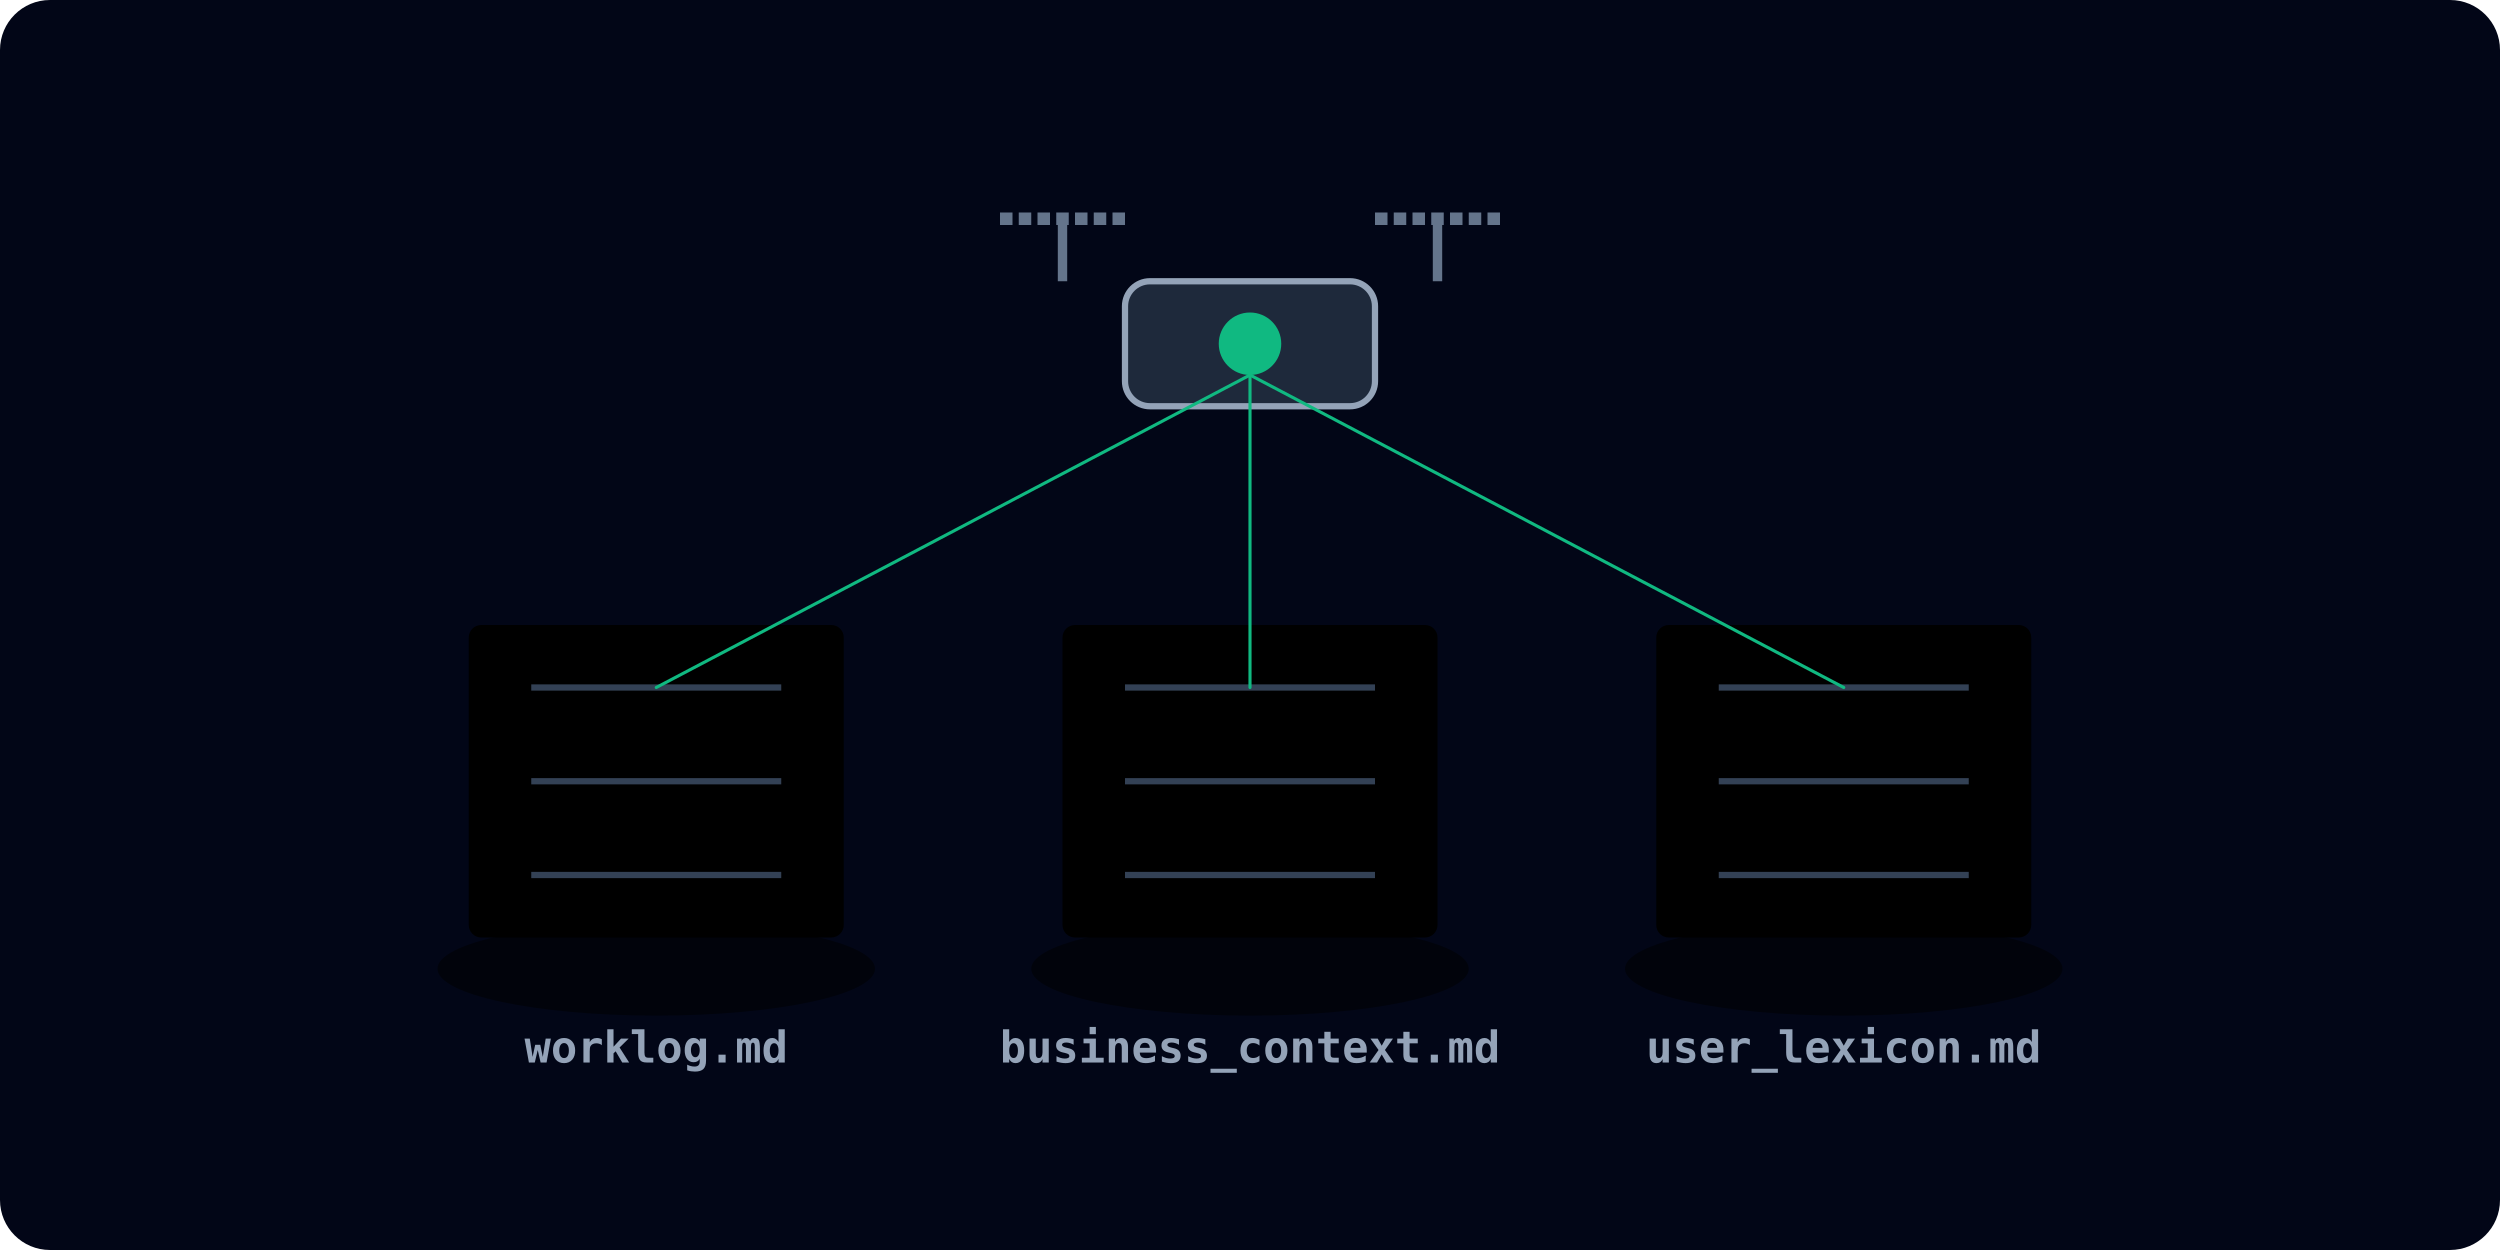
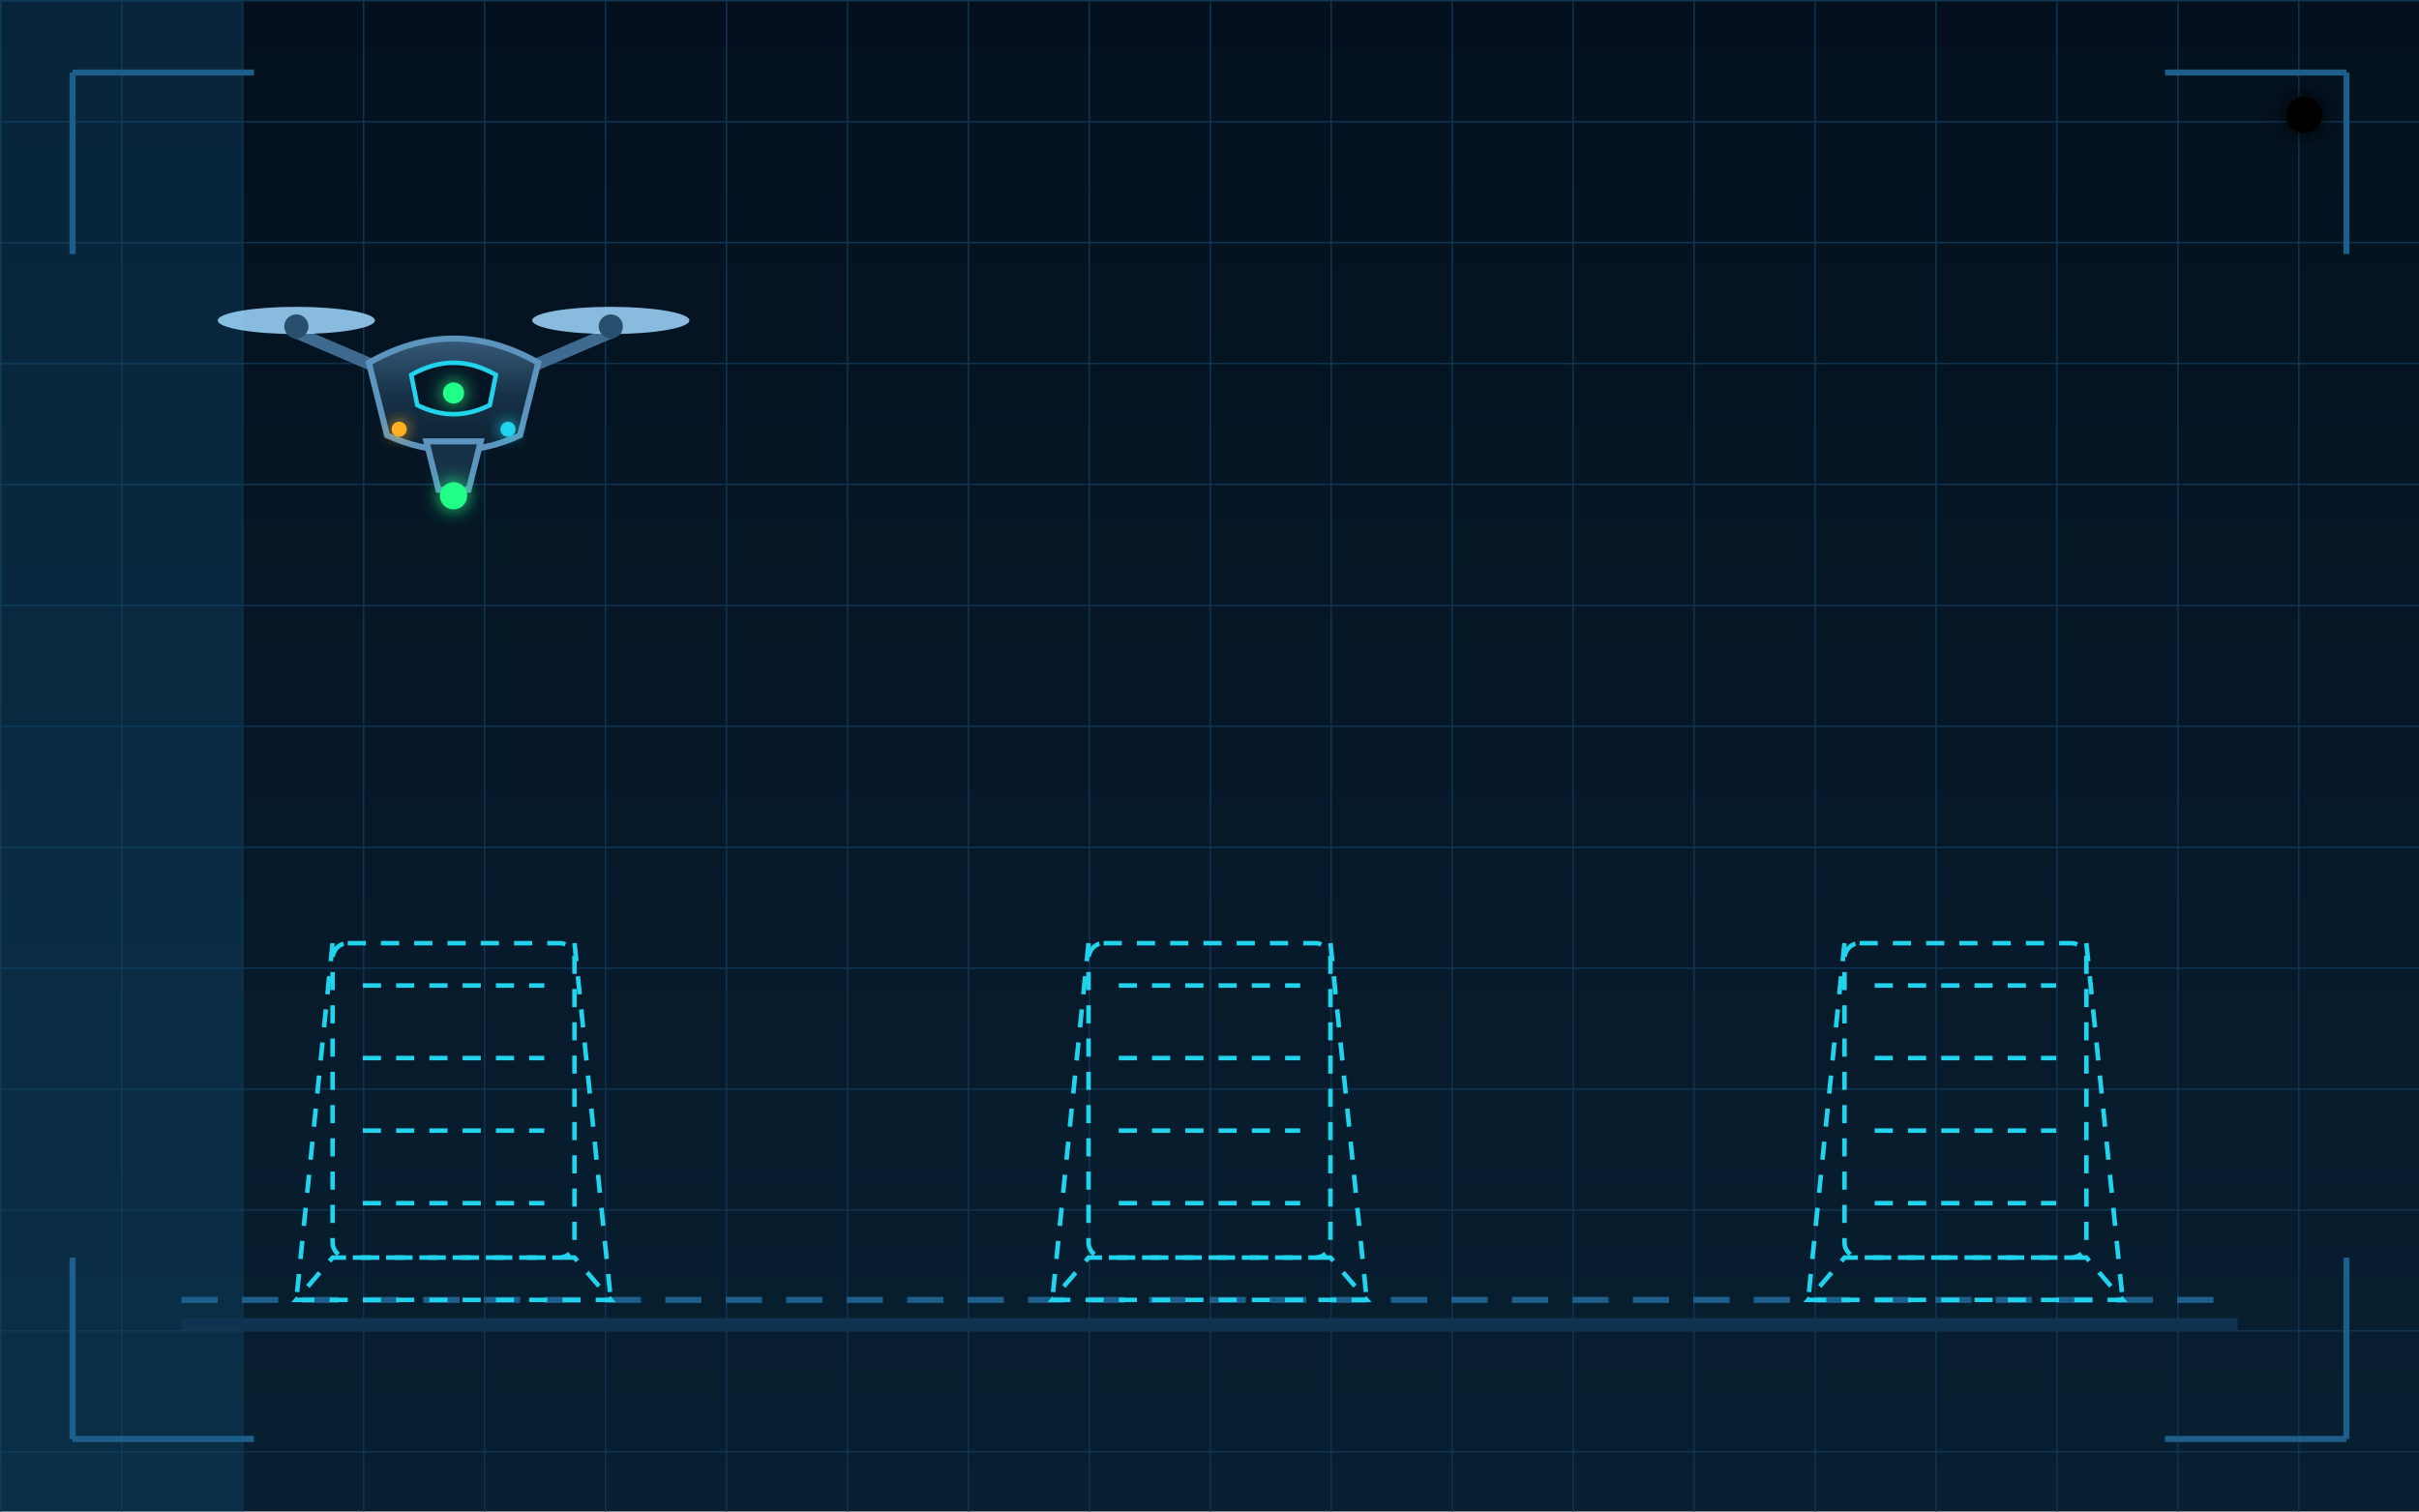
- <svg xmlns="http://www.w3.org/2000/svg" viewBox="0 0 800 400" width="100%" height="100%">
+ <svg xmlns="http://www.w3.org/2000/svg" viewBox="0 0 800 500" role="img" aria-label="OS Scaffolding">
+   <style>
+     /* Master build: 12s. drone visits pedestal 1 → 2 → 3, materializing racks */
+     .drone { animation: droneRoute 12s ease-in-out infinite; }
+     @keyframes droneRoute {
+       0%,22%  { transform: translateX(0); }
+       30%,52% { transform: translateX(250px); }
+       60%,88% { transform: translateX(500px); }
+       100%    { transform: translateX(0); }
+     }
+     .drone-bob { animation: bob 1.6s ease-in-out infinite alternate; }
+     @keyframes bob { from { transform: translateY(0); } to { transform: translateY(-9px); } }
+     .rotor { transform-box: fill-box; transform-origin: center; animation: rotorSpin .18s linear infinite; }
+     @keyframes rotorSpin { from { transform: scaleX(1); } 50% { transform: scaleX(.15); } to { transform: scaleX(1); } }
+ 
+     .laser { transform-box: fill-box; transform-origin: top center; opacity: 0; }
+     .laser-1 { animation: fire1 12s linear infinite; }
+     .laser-2 { animation: fire2 12s linear infinite; }
+     .laser-3 { animation: fire3 12s linear infinite; }
+     @keyframes fire1 { 0%,6% {opacity:0; transform:scaleY(0);} 8%,20% {opacity:1; transform:scaleY(1);} 22%,100% {opacity:0; transform:scaleY(0);} }
+     @keyframes fire2 { 0%,32% {opacity:0; transform:scaleY(0);} 34%,50% {opacity:1; transform:scaleY(1);} 52%,100% {opacity:0; transform:scaleY(0);} }
+     @keyframes fire3 { 0%,62% {opacity:0; transform:scaleY(0);} 64%,84% {opacity:1; transform:scaleY(1);} 86%,100% {opacity:0; transform:scaleY(0);} }
+ 
+     .wire { fill: none; stroke: #22d3ee; stroke-width: 1.5; stroke-dasharray: 6 5;
+       animation: wirePulse 2s ease-in-out infinite alternate; }
+     @keyframes wirePulse { from { opacity: .25; } to { opacity: .85; } }
+     .wire-1 { animation: wireGone1 12s linear infinite; }
+     .wire-2 { animation: wireGone2 12s linear infinite; }
+     .wire-3 { animation: wireGone3 12s linear infinite; }
+     @keyframes wireGone1 { 0%,8% {opacity:.7;} 18%,94% {opacity:0;} 99%,100% {opacity:.7;} }
+     @keyframes wireGone2 { 0%,34% {opacity:.7;} 48%,94% {opacity:0;} 99%,100% {opacity:.7;} }
+     @keyframes wireGone3 { 0%,64% {opacity:.7;} 82%,94% {opacity:0;} 99%,100% {opacity:.7;} }
+ 
+     .rack { transform-box: fill-box; transform-origin: bottom center; opacity: 0; }
+     .rack-1 { animation: build1 12s cubic-bezier(.2,.9,.3,1.2) infinite; }
+     .rack-2 { animation: build2 12s cubic-bezier(.2,.9,.3,1.2) infinite; }
+     .rack-3 { animation: build3 12s cubic-bezier(.2,.9,.3,1.2) infinite; }
+     @keyframes build1 { 0%,9%  {opacity:0; transform:scaleY(.05);} 20%,95% {opacity:1; transform:scaleY(1);} 99%,100% {opacity:0; transform:scaleY(.05);} }
+     @keyframes build2 { 0%,36% {opacity:0; transform:scaleY(.05);} 50%,95% {opacity:1; transform:scaleY(1);} 99%,100% {opacity:0; transform:scaleY(.05);} }
+     @keyframes build3 { 0%,66% {opacity:0; transform:scaleY(.05);} 84%,95% {opacity:1; transform:scaleY(1);} 99%,100% {opacity:0; transform:scaleY(.05);} }
+ 
+     .led { animation: blink 1.1s steps(2,start) infinite; }
+     .led.g { fill: #22ff88; } .led.c { fill: #22d3ee; } .led.a { fill: #ffb020; }
+     @keyframes blink { 50% { opacity: .15; } }
+ 
+     .impact { fill: none; stroke: #22ff88; stroke-width: 2.5; transform-box: fill-box; transform-origin: center; opacity: 0; }
+     .impact-1 { animation: imp1 12s ease-out infinite; }
+     .impact-2 { animation: imp2 12s ease-out infinite; }
+     .impact-3 { animation: imp3 12s ease-out infinite; }
+     @keyframes imp1 { 0%,8% {opacity:0; transform:scale(.2);} 10% {opacity:1;} 20% {opacity:0; transform:scale(1.7);} 100% {opacity:0;} }
+     @keyframes imp2 { 0%,34% {opacity:0; transform:scale(.2);} 36% {opacity:1;} 50% {opacity:0; transform:scale(1.7);} 100% {opacity:0;} }
+     @keyframes imp3 { 0%,64% {opacity:0; transform:scale(.2);} 66% {opacity:1;} 84% {opacity:0; transform:scale(1.7);} 100% {opacity:0;} }
+ 
+     .scanbar { animation: sweep 6s ease-in-out infinite alternate; opacity: .35; }
+     @keyframes sweep { from { transform: translateX(0); } to { transform: translateX(720px); } }
+     .done-lamp { animation: doneCycle 12s linear infinite; }
+     @keyframes doneCycle { 0%,85% { fill: #ffb020; } 88%,96% { fill: #22ff88; } 99%,100% { fill: #ffb020; } }
+   </style>
  <defs>
-     <style>
-       @keyframes gridPulse {
-         0%, 100% { stroke: #1e293b; }
-         50% { stroke: #3b82f6; filter: drop-shadow(0 0 5px #3b82f6); }
-       }
-       @keyframes droneHover {
-         0%, 100% { transform: translateY(0); }
-         50% { transform: translateY(-15px); }
-       }
-       @keyframes laserFire1 {
-         0%, 15% { opacity: 0; stroke-width: 1; }
-         20% { opacity: 1; stroke-width: 8; filter: drop-shadow(0 0 15px #10b981); }
-         25%, 100% { opacity: 0; stroke-width: 1; }
-       }
-       @keyframes laserFire2 {
-         0%, 45% { opacity: 0; stroke-width: 1; }
-         50% { opacity: 1; stroke-width: 8; filter: drop-shadow(0 0 15px #10b981); }
-         55%, 100% { opacity: 0; stroke-width: 1; }
-       }
-       @keyframes laserFire3 {
-         0%, 75% { opacity: 0; stroke-width: 1; }
-         80% { opacity: 1; stroke-width: 8; filter: drop-shadow(0 0 15px #10b981); }
-         85%, 100% { opacity: 0; stroke-width: 1; }
-       }
-       @keyframes solidify1 {
-         0%, 20% { opacity: 0.2; stroke: #3b82f6; stroke-dasharray: 10 5; fill: none; }
-         25%, 100% { opacity: 1; stroke: #10b981; stroke-dasharray: 0; fill: #0f172a; filter: drop-shadow(0 0 10px #10b981); }
-       }
-       @keyframes solidify2 {
-         0%, 50% { opacity: 0.2; stroke: #3b82f6; stroke-dasharray: 10 5; fill: none; }
-         55%, 100% { opacity: 1; stroke: #10b981; stroke-dasharray: 0; fill: #0f172a; filter: drop-shadow(0 0 10px #10b981); }
-       }
-       @keyframes solidify3 {
-         0%, 80% { opacity: 0.2; stroke: #3b82f6; stroke-dasharray: 10 5; fill: none; }
-         85%, 100% { opacity: 1; stroke: #10b981; stroke-dasharray: 0; fill: #0f172a; filter: drop-shadow(0 0 10px #10b981); }
-       }
-       @keyframes blinkLights {
-         0%, 100% { fill: #10b981; }
-         50% { fill: #34d399; filter: drop-shadow(0 0 5px #10b981); }
-       }
- 
-       .bg { fill: #020617; }
-       .perspective-grid { fill: none; stroke-width: 2; animation: gridPulse 6s infinite; }
-       
-       /* Drone */
-       .drone-body { fill: #1e293b; stroke: #94a3b8; stroke-width: 2; rx: 8; }
-       .drone-eye { fill: #10b981; }
-       .drone-prop { fill: none; stroke: #64748b; stroke-width: 4; stroke-dasharray: 4 2; }
-       
-       /* Server Rack Wireframes */
-       .server-rack { stroke-width: 3; rx: 4; }
-       .rack-line { fill: none; stroke: #334155; stroke-width: 2; }
-       .light { rx: 2; }
-       
-       .laser { fill: none; stroke: #10b981; stroke-linecap: round; }
-     </style>
+     <linearGradient id="bg5" x1="0" y1="0" x2="0" y2="1">
+       <stop offset="0" stop-color="#04101e" />
+       <stop offset="1" stop-color="#082032" />
+     </linearGradient>
+     <linearGradient id="rackHull" x1="0" y1="0" x2="0" y2="1">
+       <stop offset="0" stop-color="#365a7a" />
+       <stop offset=".5" stop-color="#173248" />
+       <stop offset="1" stop-color="#0c2032" />
+     </linearGradient>
+     <linearGradient id="laserG" x1="0" y1="0" x2="0" y2="1">
+       <stop offset="0" stop-color="#22ff88" stop-opacity=".9" />
+       <stop offset="1" stop-color="#22d3ee" stop-opacity=".25" />
+     </linearGradient>
+     <filter id="glowG5" x="-70%" y="-70%" width="240%" height="240%">
+       <feGaussianBlur stdDeviation="3" result="b" />
+       <feMerge>
+         <feMergeNode in="b" />
+         <feMergeNode in="SourceGraphic" />
+       </feMerge>
+     </filter>
+     <filter id="glowC5" x="-70%" y="-70%" width="240%" height="240%">
+       <feGaussianBlur stdDeviation="2.5" result="b" />
+       <feMerge>
+         <feMergeNode in="b" />
+         <feMergeNode in="SourceGraphic" />
+       </feMerge>
+     </filter>
+     <pattern id="grid" width="40" height="40" patternUnits="userSpaceOnUse">
+       <path d="M40 0 H0 V40" fill="none" stroke="#0f3350" stroke-width="1" />
+     </pattern>
+     <g id="serverRack">
+       <rect x="-42" y="-118" width="84" height="118" rx="6" fill="url(#rackHull)" stroke="#4d80a8" stroke-width="2" />
+       <rect x="-34" y="-108" width="68" height="18" rx="3" fill="#061524" stroke="#28506e" stroke-width="1" />
+       <rect x="-34" y="-84" width="68" height="18" rx="3" fill="#061524" stroke="#28506e" stroke-width="1" />
+       <rect x="-34" y="-60" width="68" height="18" rx="3" fill="#061524" stroke="#28506e" stroke-width="1" />
+       <rect x="-34" y="-36" width="68" height="24" rx="3" fill="#061524" stroke="#28506e" stroke-width="1" />
+       <path d="M-26 -99 h26 M-26 -75 h26 M-26 -51 h26" stroke="#28506e" stroke-width="3" stroke-linecap="round" />
+       <path d="M-26 -30 h18 M-26 -22 h30" stroke="#28506e" stroke-width="2.5" stroke-linecap="round" />
+       <g filter="url(#glowC5)">
+         <circle class="led g" cx="22" cy="-99" r="3" />
+         <circle class="led c" cx="12" cy="-99" r="3" style="animation-delay:.3s" />
+         <circle class="led c" cx="22" cy="-75" r="3" style="animation-delay:.5s" />
+         <circle class="led a" cx="12" cy="-75" r="3" style="animation-delay:.8s" />
+         <circle class="led g" cx="22" cy="-51" r="3" style="animation-delay:.2s" />
+         <circle class="led c" cx="12" cy="-51" r="3" style="animation-delay:.65s" />
+         <circle class="led g" cx="24" cy="-26" r="3.5" style="animation-delay:.4s" />
+       </g>
+     </g>
+     <g id="pedestalWire">
+       <polygon points="-52,0 52,0 40,-14 -40,-14" class="wire" />
+       <rect x="-40" y="-118" width="80" height="104" class="wire" rx="5" />
+       <path d="M-30 -104 h60 M-30 -80 h60 M-30 -56 h60 M-30 -32 h60" class="wire" />
+       <path d="M-40 -118 L-52 0 M40 -118 L52 0" class="wire" />
+     </g>
  </defs>
-   <rect width="800" height="400" class="bg" rx="16" />
-   <g transform="translate(0, 250)">
-     <path d="M 0 0 L 800 0 M -100 40 L 900 40 M -250 100 L 1050 100 M -500 200 L 1300 200" class="perspective-grid" />
-     <path d="M 400 0 L 400 200 M 350 0 L 250 200 M 450 0 L 550 200 M 300 0 L 100 200 M 500 0 L 700 200 M 250 0 L -50 200 M 550 0 L 850 200 M 200 0 L -200 200 M 600 0 L 1000 200" class="perspective-grid" />
+   <rect width="800" height="500" fill="url(#bg5)" />
+   <rect width="800" height="500" fill="url(#grid)" />
+   <rect class="scanbar" x="0" y="0" width="80" height="500" fill="#0e4a6e" opacity=".3" />
+   <g fill="none" stroke="#1d5f8a" stroke-width="2">
+     <path d="M24 24 h60 M24 24 v60 M776 24 h-60 M776 24 v60 M24 476 h60 M24 476 v-60 M776 476 h-60 M776 476 v-60" />
  </g>
-   <g transform="translate(150, 200)">
-     <ellipse cx="60" cy="110" rx="70" ry="15" fill="#000000" opacity="0.5" />
-     <g class="server-rack" style="animation: solidify1 10s infinite;">
-       <rect x="0" y="0" width="120" height="100" class="server-rack" />
-       <line x1="20" y1="20" x2="100" y2="20" class="rack-line" />
-       <line x1="20" y1="50" x2="100" y2="50" class="rack-line" />
-       <line x1="20" y1="80" x2="100" y2="80" class="rack-line" />
-       <rect x="20" y="25" width="8" height="8" class="light" style="animation: blinkLights 1s infinite 0.1s;" />
-       <rect x="35" y="25" width="8" height="8" class="light" style="animation: blinkLights 1.5s infinite 0.5s;" />
-       <rect x="20" y="55" width="8" height="8" class="light" style="animation: blinkLights 1.2s infinite 0.2s;" />
-       <rect x="20" y="85" width="8" height="8" class="light" style="animation: blinkLights 0.8s infinite 0.8s;" />
+   <circle class="done-lamp" cx="762" cy="38" r="6" filter="url(#glowG5)" />
+   <path d="M60 430 H740" stroke="#1d5f8a" stroke-width="2" stroke-dasharray="12 8" />
+   <path d="M60 438 H740" stroke="#0f3350" stroke-width="4" />
+   <g transform="translate(150 430)">
+     <g class="wire-1">
+       <use href="#pedestalWire" />
    </g>
-     <text x="60" y="140" fill="#94a3b8" font-family="monospace" font-size="14px" font-weight="bold" text-anchor="middle">worklog.md</text>
+     <g class="rack rack-1">
+       <use href="#serverRack" />
+     </g>
+     <circle class="impact impact-1" cx="0" cy="-60" r="40" />
  </g>
-   <g transform="translate(340, 200)">
-     <ellipse cx="60" cy="110" rx="70" ry="15" fill="#000000" opacity="0.5" />
-     <g class="server-rack" style="animation: solidify2 10s infinite;">
-       <rect x="0" y="0" width="120" height="100" class="server-rack" />
-       <line x1="20" y1="20" x2="100" y2="20" class="rack-line" />
-       <line x1="20" y1="50" x2="100" y2="50" class="rack-line" />
-       <line x1="20" y1="80" x2="100" y2="80" class="rack-line" />
-       <rect x="20" y="25" width="8" height="8" class="light" style="animation: blinkLights 1.1s infinite 0.3s;" />
-       <rect x="35" y="25" width="8" height="8" class="light" style="animation: blinkLights 1.6s infinite 0.7s;" />
-       <rect x="50" y="25" width="8" height="8" class="light" style="animation: blinkLights 0.9s infinite 0.1s;" />
-       <rect x="20" y="85" width="8" height="8" class="light" style="animation: blinkLights 1.4s infinite 0.4s;" />
+   <g transform="translate(400 430)">
+     <g class="wire-2">
+       <use href="#pedestalWire" />
    </g>
-     <text x="60" y="140" fill="#94a3b8" font-family="monospace" font-size="14px" font-weight="bold" text-anchor="middle">business_context.md</text>
+     <g class="rack rack-2">
+       <use href="#serverRack" />
+     </g>
+     <circle class="impact impact-2" cx="0" cy="-60" r="40" />
  </g>
-   <g transform="translate(530, 200)">
-     <ellipse cx="60" cy="110" rx="70" ry="15" fill="#000000" opacity="0.5" />
-     <g class="server-rack" style="animation: solidify3 10s infinite;">
-       <rect x="0" y="0" width="120" height="100" class="server-rack" />
-       <line x1="20" y1="20" x2="100" y2="20" class="rack-line" />
-       <line x1="20" y1="50" x2="100" y2="50" class="rack-line" />
-       <line x1="20" y1="80" x2="100" y2="80" class="rack-line" />
-       <rect x="20" y="25" width="8" height="8" class="light" style="animation: blinkLights 1.3s infinite 0.6s;" />
-       <rect x="20" y="55" width="8" height="8" class="light" style="animation: blinkLights 0.7s infinite 0.9s;" />
-       <rect x="35" y="55" width="8" height="8" class="light" style="animation: blinkLights 1.8s infinite 0.2s;" />
+   <g transform="translate(650 430)">
+     <g class="wire-3">
+       <use href="#pedestalWire" />
    </g>
-     <text x="60" y="140" fill="#94a3b8" font-family="monospace" font-size="14px" font-weight="bold" text-anchor="middle">user_lexicon.md</text>
+     <g class="rack rack-3">
+       <use href="#serverRack" />
+     </g>
+     <circle class="impact impact-3" cx="0" cy="-60" r="40" />
  </g>
-   <g transform="translate(400, 80)" style="animation: droneHover 4s infinite ease-in-out;">
-     <path d="M -80 -10 L -40 -10 M 40 -10 L 80 -10" class="drone-prop" />
-     <line x1="-60" y1="-10" x2="-60" y2="10" stroke="#64748b" stroke-width="3" />
-     <line x1="60" y1="-10" x2="60" y2="10" stroke="#64748b" stroke-width="3" />
-     <rect x="-40" y="10" width="80" height="40" class="drone-body" />
-     <circle cx="0" cy="30" r="10" class="drone-eye" style="animation: blinkLights 2s infinite;" />
-     <line x1="0" y1="40" x2="-190" y2="140" class="laser" style="animation: laserFire1 10s infinite;" />
-     <line x1="0" y1="40" x2="0" y2="140" class="laser" style="animation: laserFire2 10s infinite;" />
-     <line x1="0" y1="40" x2="190" y2="140" class="laser" style="animation: laserFire3 10s infinite;" />
+   <g class="drone">
+     <g class="drone-bob" transform="translate(150 130)">
+       <g transform="translate(0 34)">
+         <polygon class="laser laser-1" points="-3,0 3,0 10,178 -10,178" fill="url(#laserG)" filter="url(#glowG5)" />
+         <polygon class="laser laser-2" points="-3,0 3,0 10,178 -10,178" fill="url(#laserG)" filter="url(#glowG5)" />
+         <polygon class="laser laser-3" points="-3,0 3,0 10,178 -10,178" fill="url(#laserG)" filter="url(#glowG5)" />
+       </g>
+       <g stroke="#3f6a8f" stroke-width="4" stroke-linecap="round">
+         <line x1="-24" y1="-8" x2="-52" y2="-20" />
+         <line x1="24" y1="-8" x2="52" y2="-20" />
+       </g>
+       <ellipse class="rotor" cx="-52" cy="-24" rx="26" ry="4.5" fill="#9fd8ff" opacity=".85" />
+       <ellipse class="rotor" cx="52" cy="-24" rx="26" ry="4.5" fill="#9fd8ff" opacity=".85" style="animation-delay:.07s" />
+       <circle cx="-52" cy="-22" r="4" fill="#28506e" />
+       <circle cx="52" cy="-22" r="4" fill="#28506e" />
+       <path d="M-28 -10 Q0 -26 28 -10 L22 14 Q0 24 -22 14 Z" fill="url(#rackHull)" stroke="#5d94bd" stroke-width="2" />
+       <path d="M-14 -6 Q0 -14 14 -6 L12 4 Q0 10 -12 4 Z" fill="#061524" stroke="#22d3ee" stroke-width="1.5" />
+       <circle cx="0" cy="0" r="3.5" fill="#22ff88" filter="url(#glowG5)" />
+       <path d="M-9 16 L9 16 L5 32 L-5 32 Z" fill="#173248" stroke="#5d94bd" stroke-width="2" />
+       <circle cx="0" cy="34" r="4.5" fill="#22ff88" filter="url(#glowG5)" />
+       <circle cx="-18" cy="12" r="2.5" fill="#ffb020" class="led a" filter="url(#glowC5)" />
+       <circle cx="18" cy="12" r="2.5" fill="#22d3ee" class="led c" filter="url(#glowC5)" />
+     </g>
  </g>
</svg>
